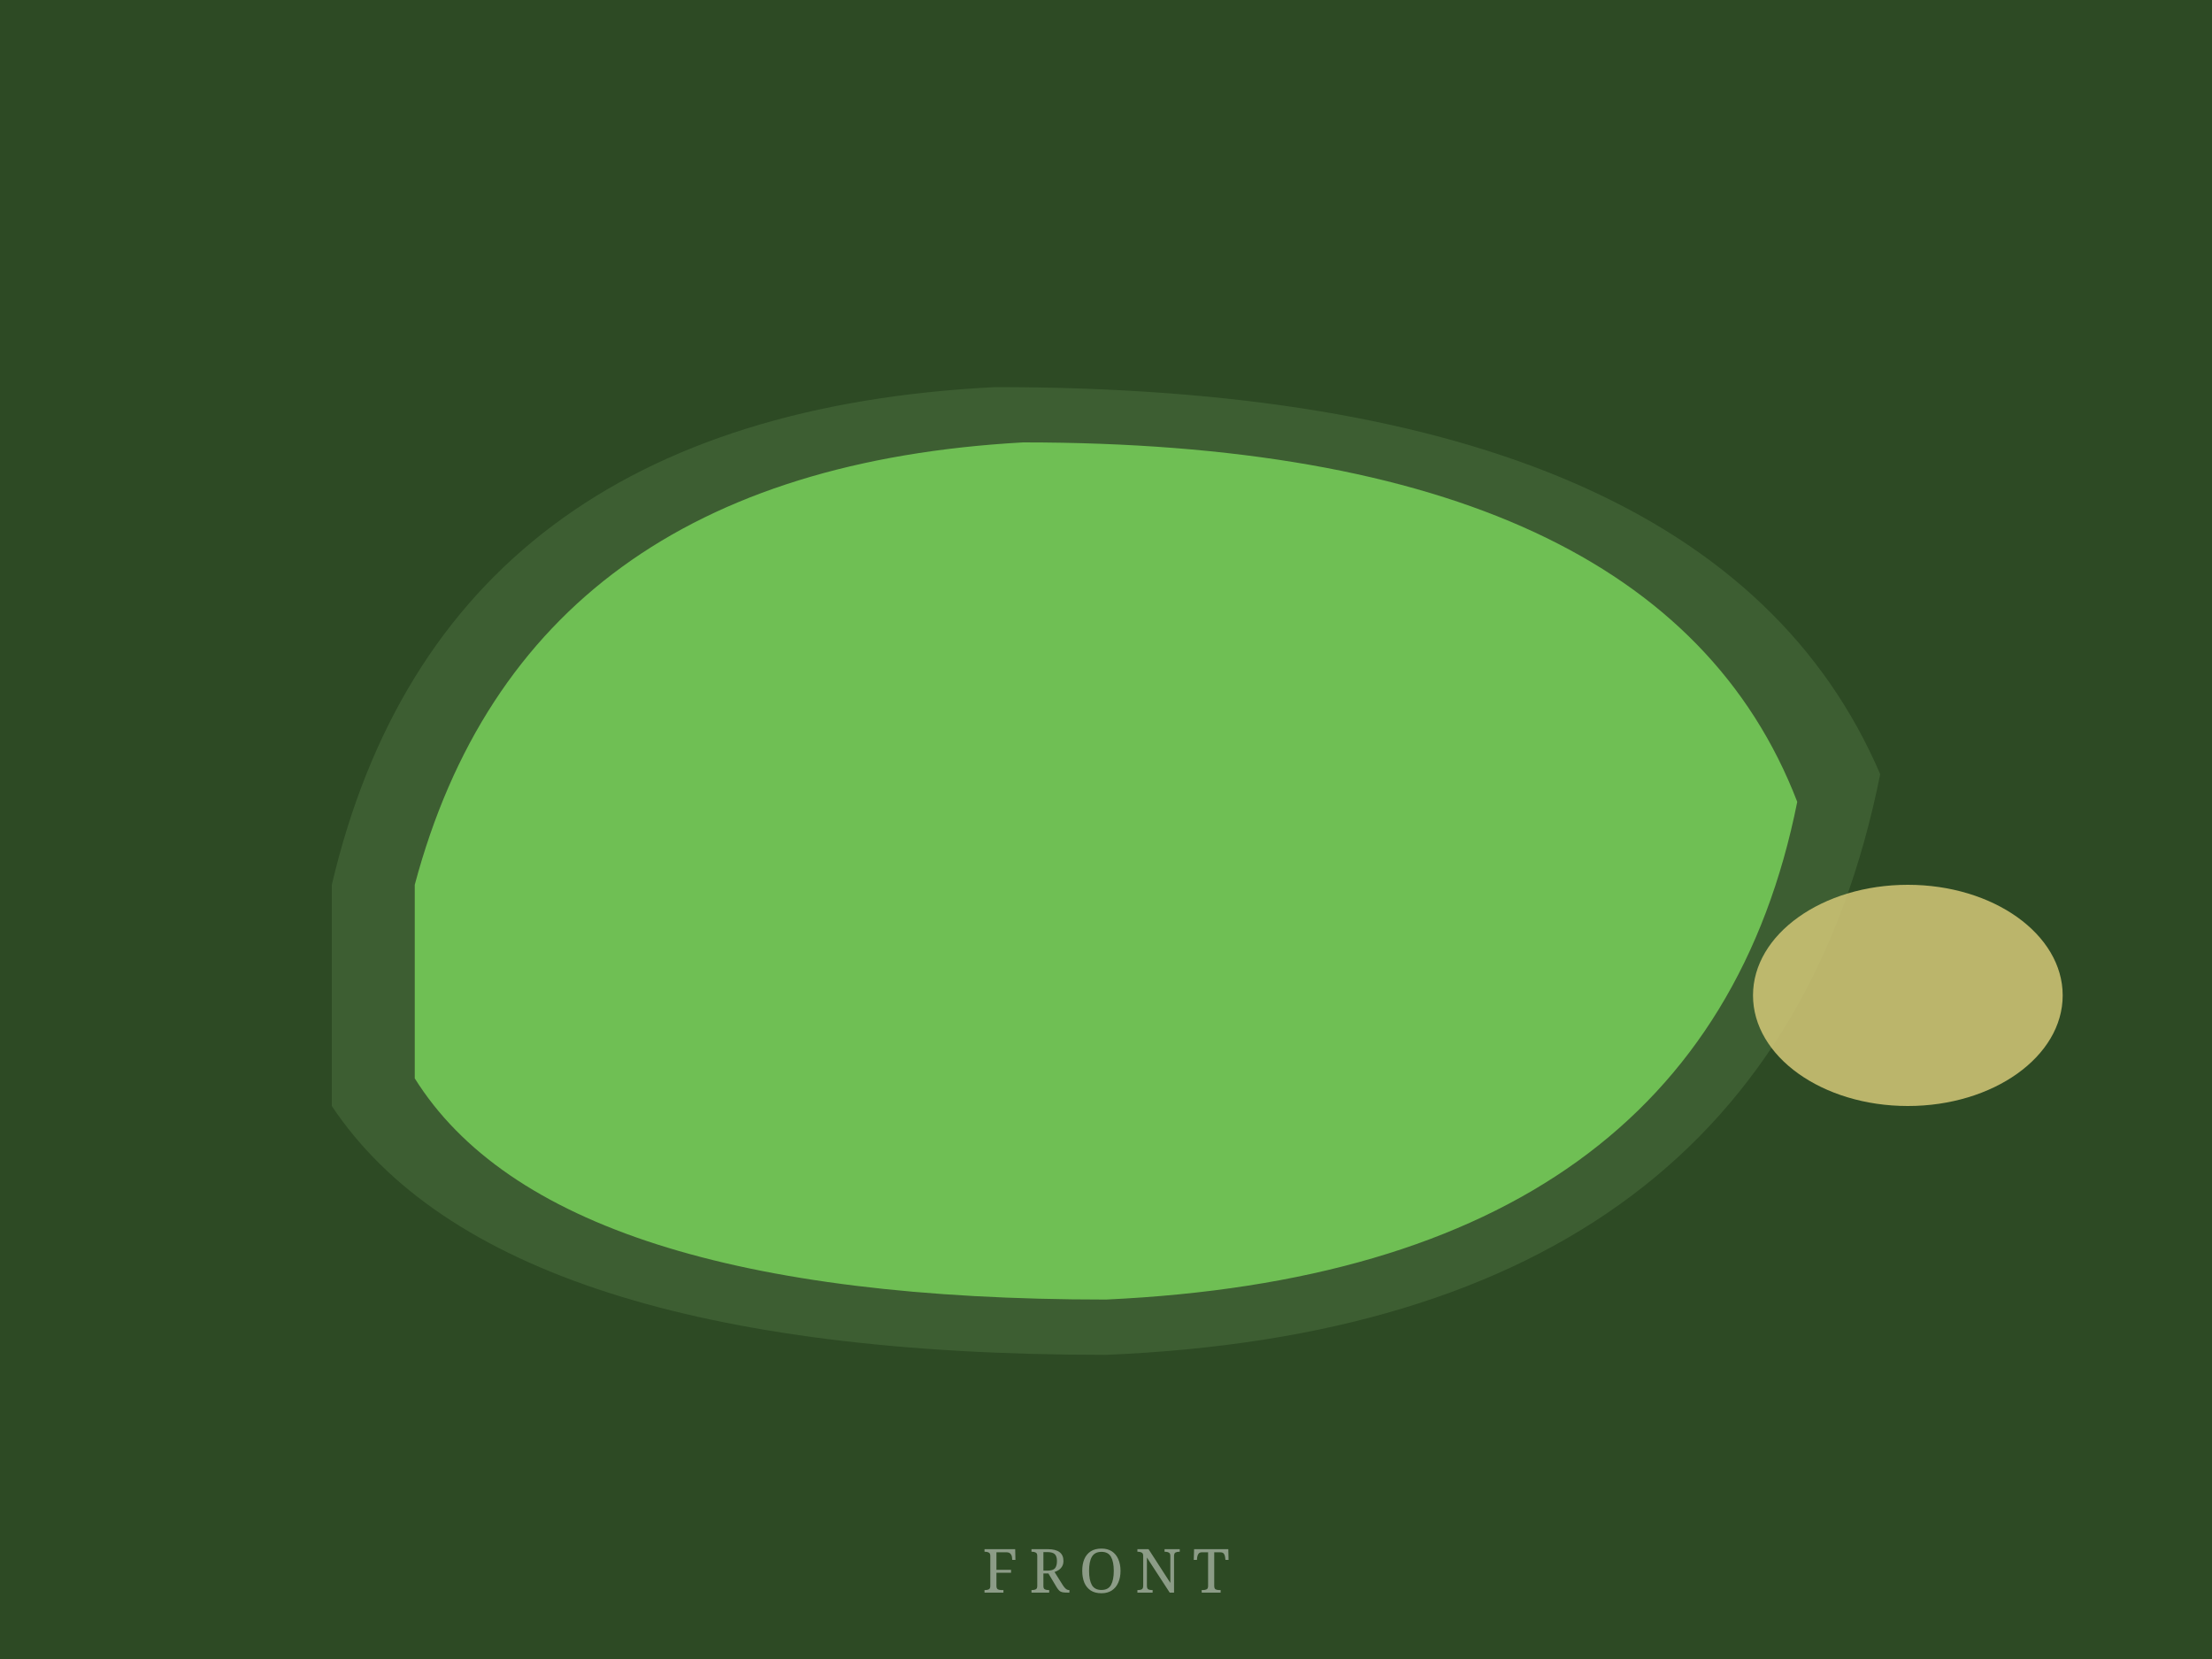
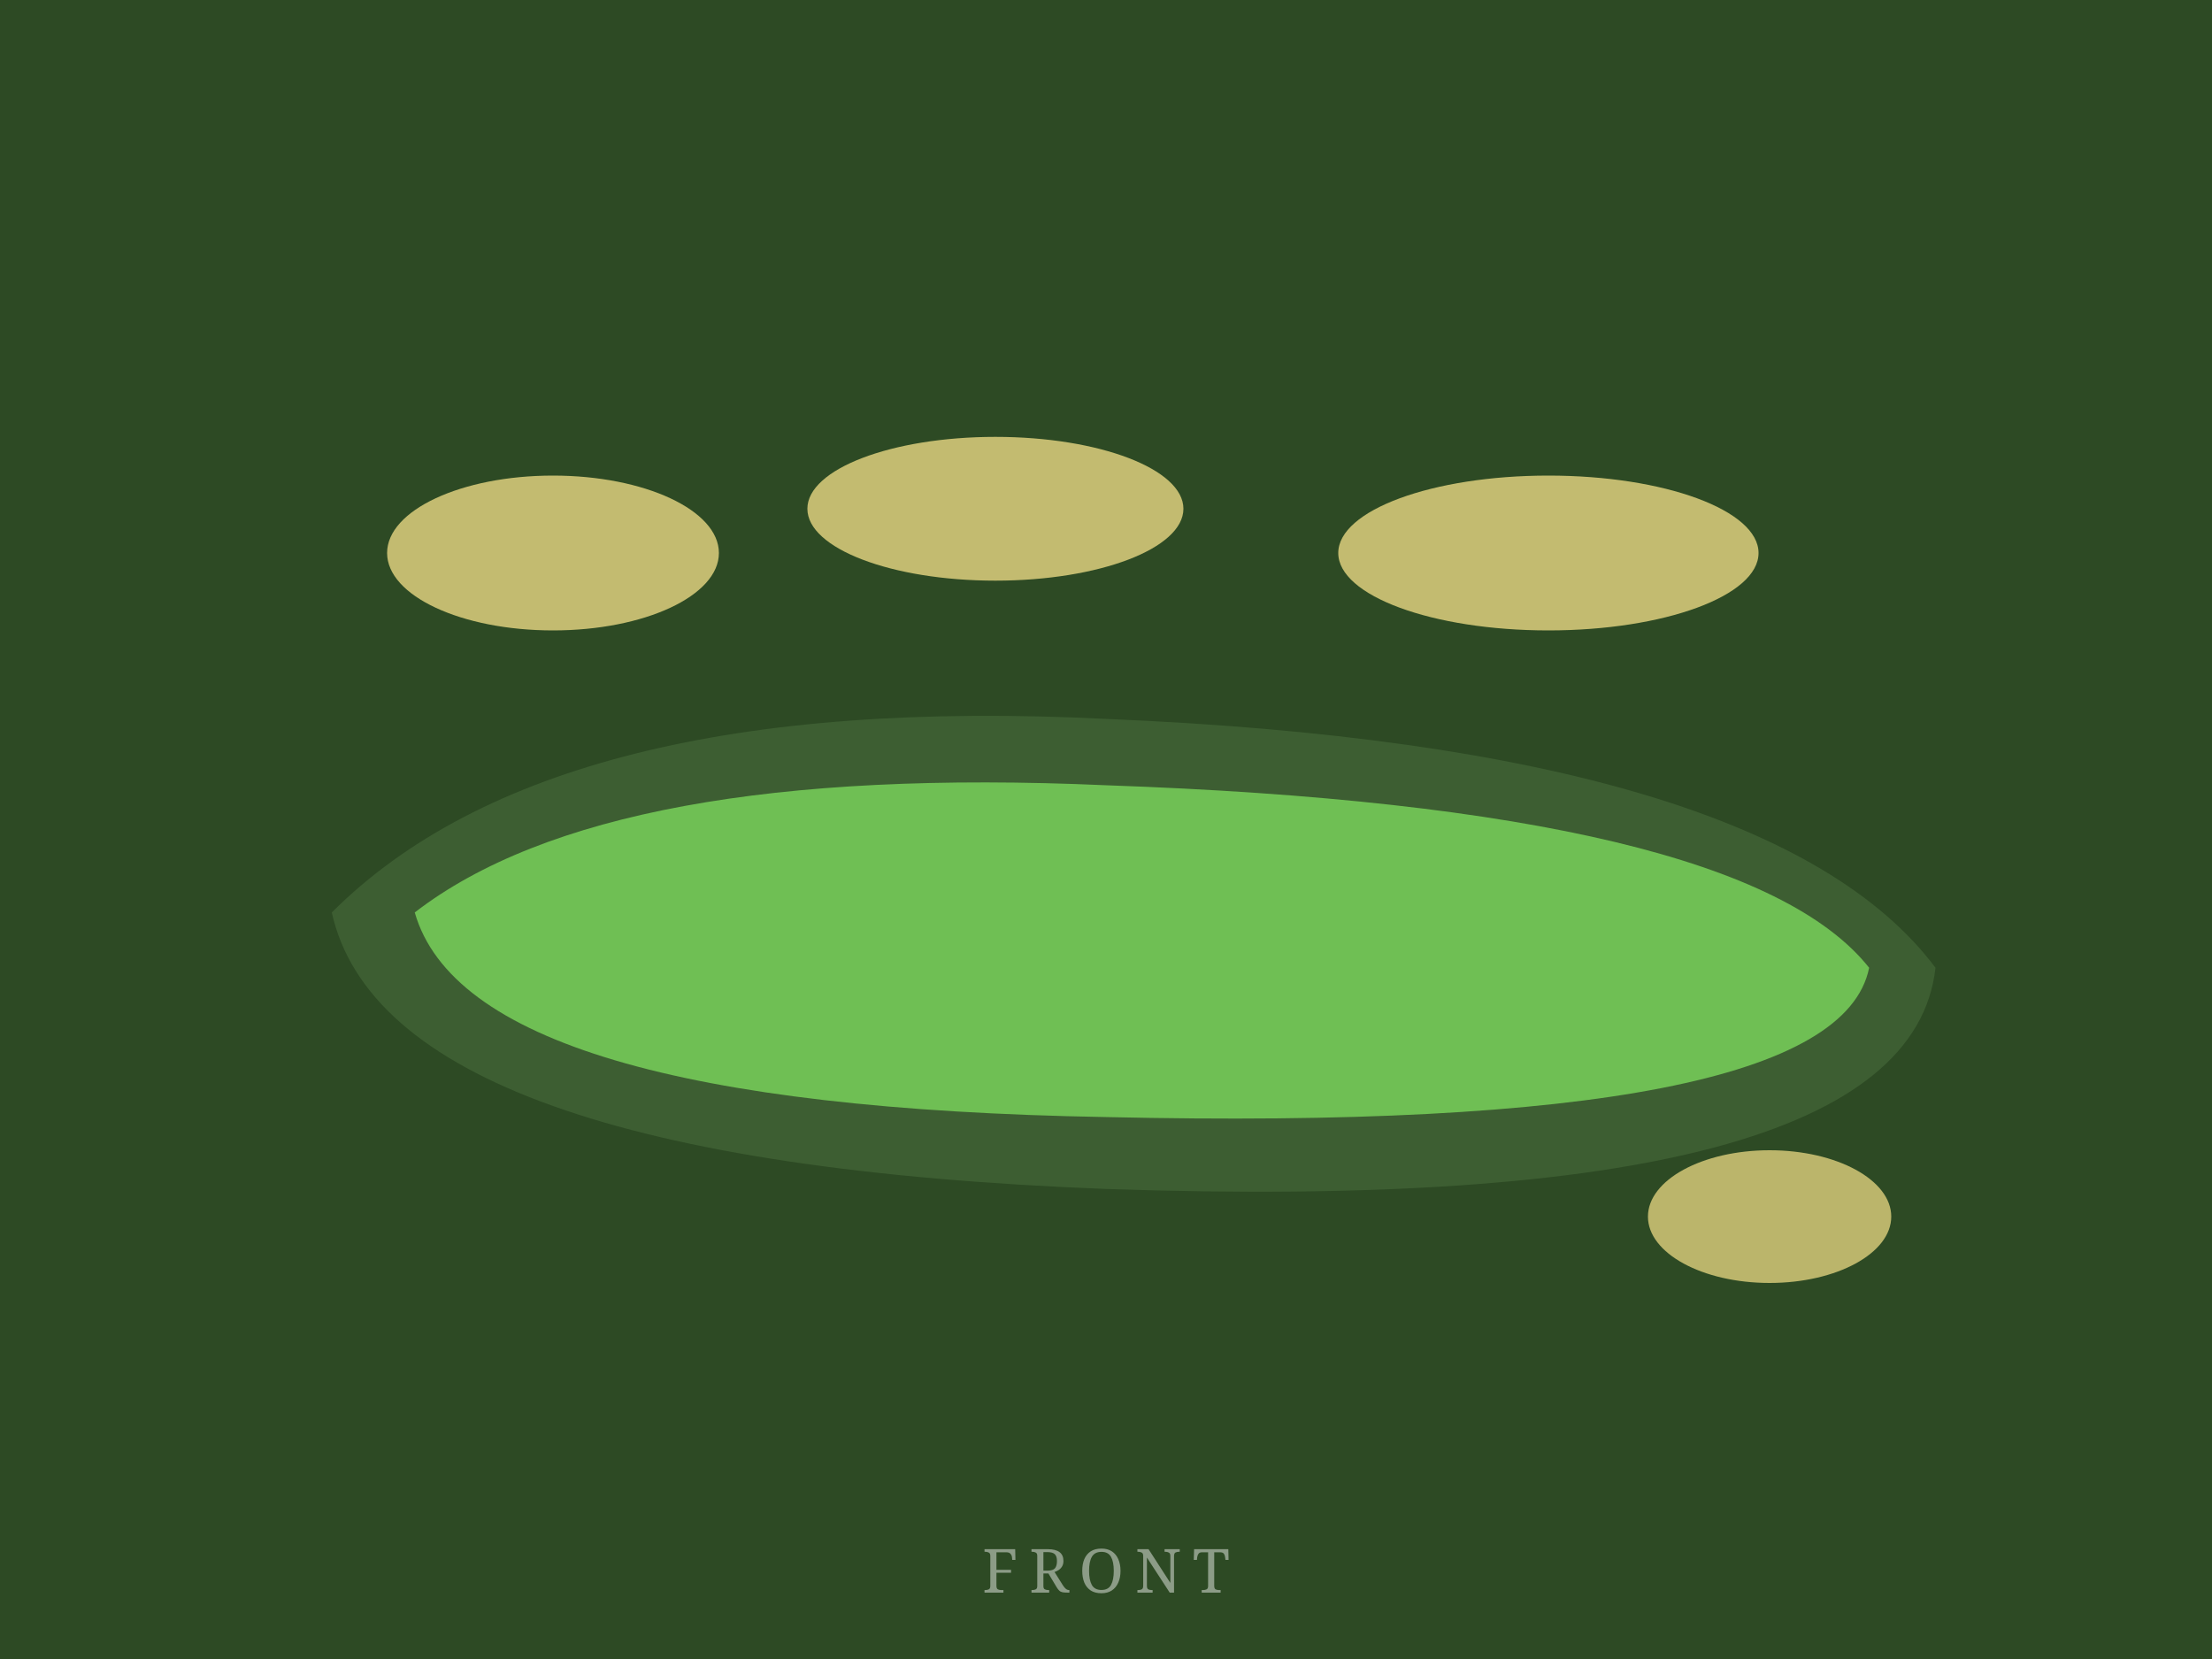
<svg xmlns="http://www.w3.org/2000/svg" viewBox="0 0 400 300">
  <rect width="400" height="300" fill="#2D4A24" />
-   <path d="M 60 160 Q 80 75 180 70 Q 310 70 340 140 Q 320 240 200 245 Q 90 245 60 200 Z" fill="#3D5E32" />
-   <path d="M 75 160 Q 95 85 185 80 Q 300 80 325 145 Q 308 230 200 235 Q 100 235 75 195 Z" fill="#6FBF54" />
-   <ellipse cx="345" cy="180" rx="28" ry="20" fill="#D4C878" opacity="0.85" />
+   <ellipse cx="100" cy="100" rx="30" ry="14" fill="#D4C878" opacity="0.9" />
+   <ellipse cx="180" cy="92" rx="34" ry="13" fill="#D4C878" opacity="0.9" />
+   <ellipse cx="280" cy="100" rx="38" ry="14" fill="#D4C878" opacity="0.9" />
+   <ellipse cx="320" cy="220" rx="22" ry="12" fill="#D4C878" opacity="0.85" />
+   <path d="M 60 165 Q 100 125 200 130 Q 320 135 350 175 Q 345 220 200 215 Q 70 210 60 165 Z" fill="#3D5E32" />
+   <path d="M 75 165 Q 110 138 200 142 Q 315 146 338 175 Q 332 205 200 202 Q 85 200 75 165 Z" fill="#6FBF54" />
  <text x="200" y="288" text-anchor="middle" font-size="11" fill="rgba(255,255,255,0.45)" font-family="Lora, serif" letter-spacing="2">FRONT</text>
</svg>
